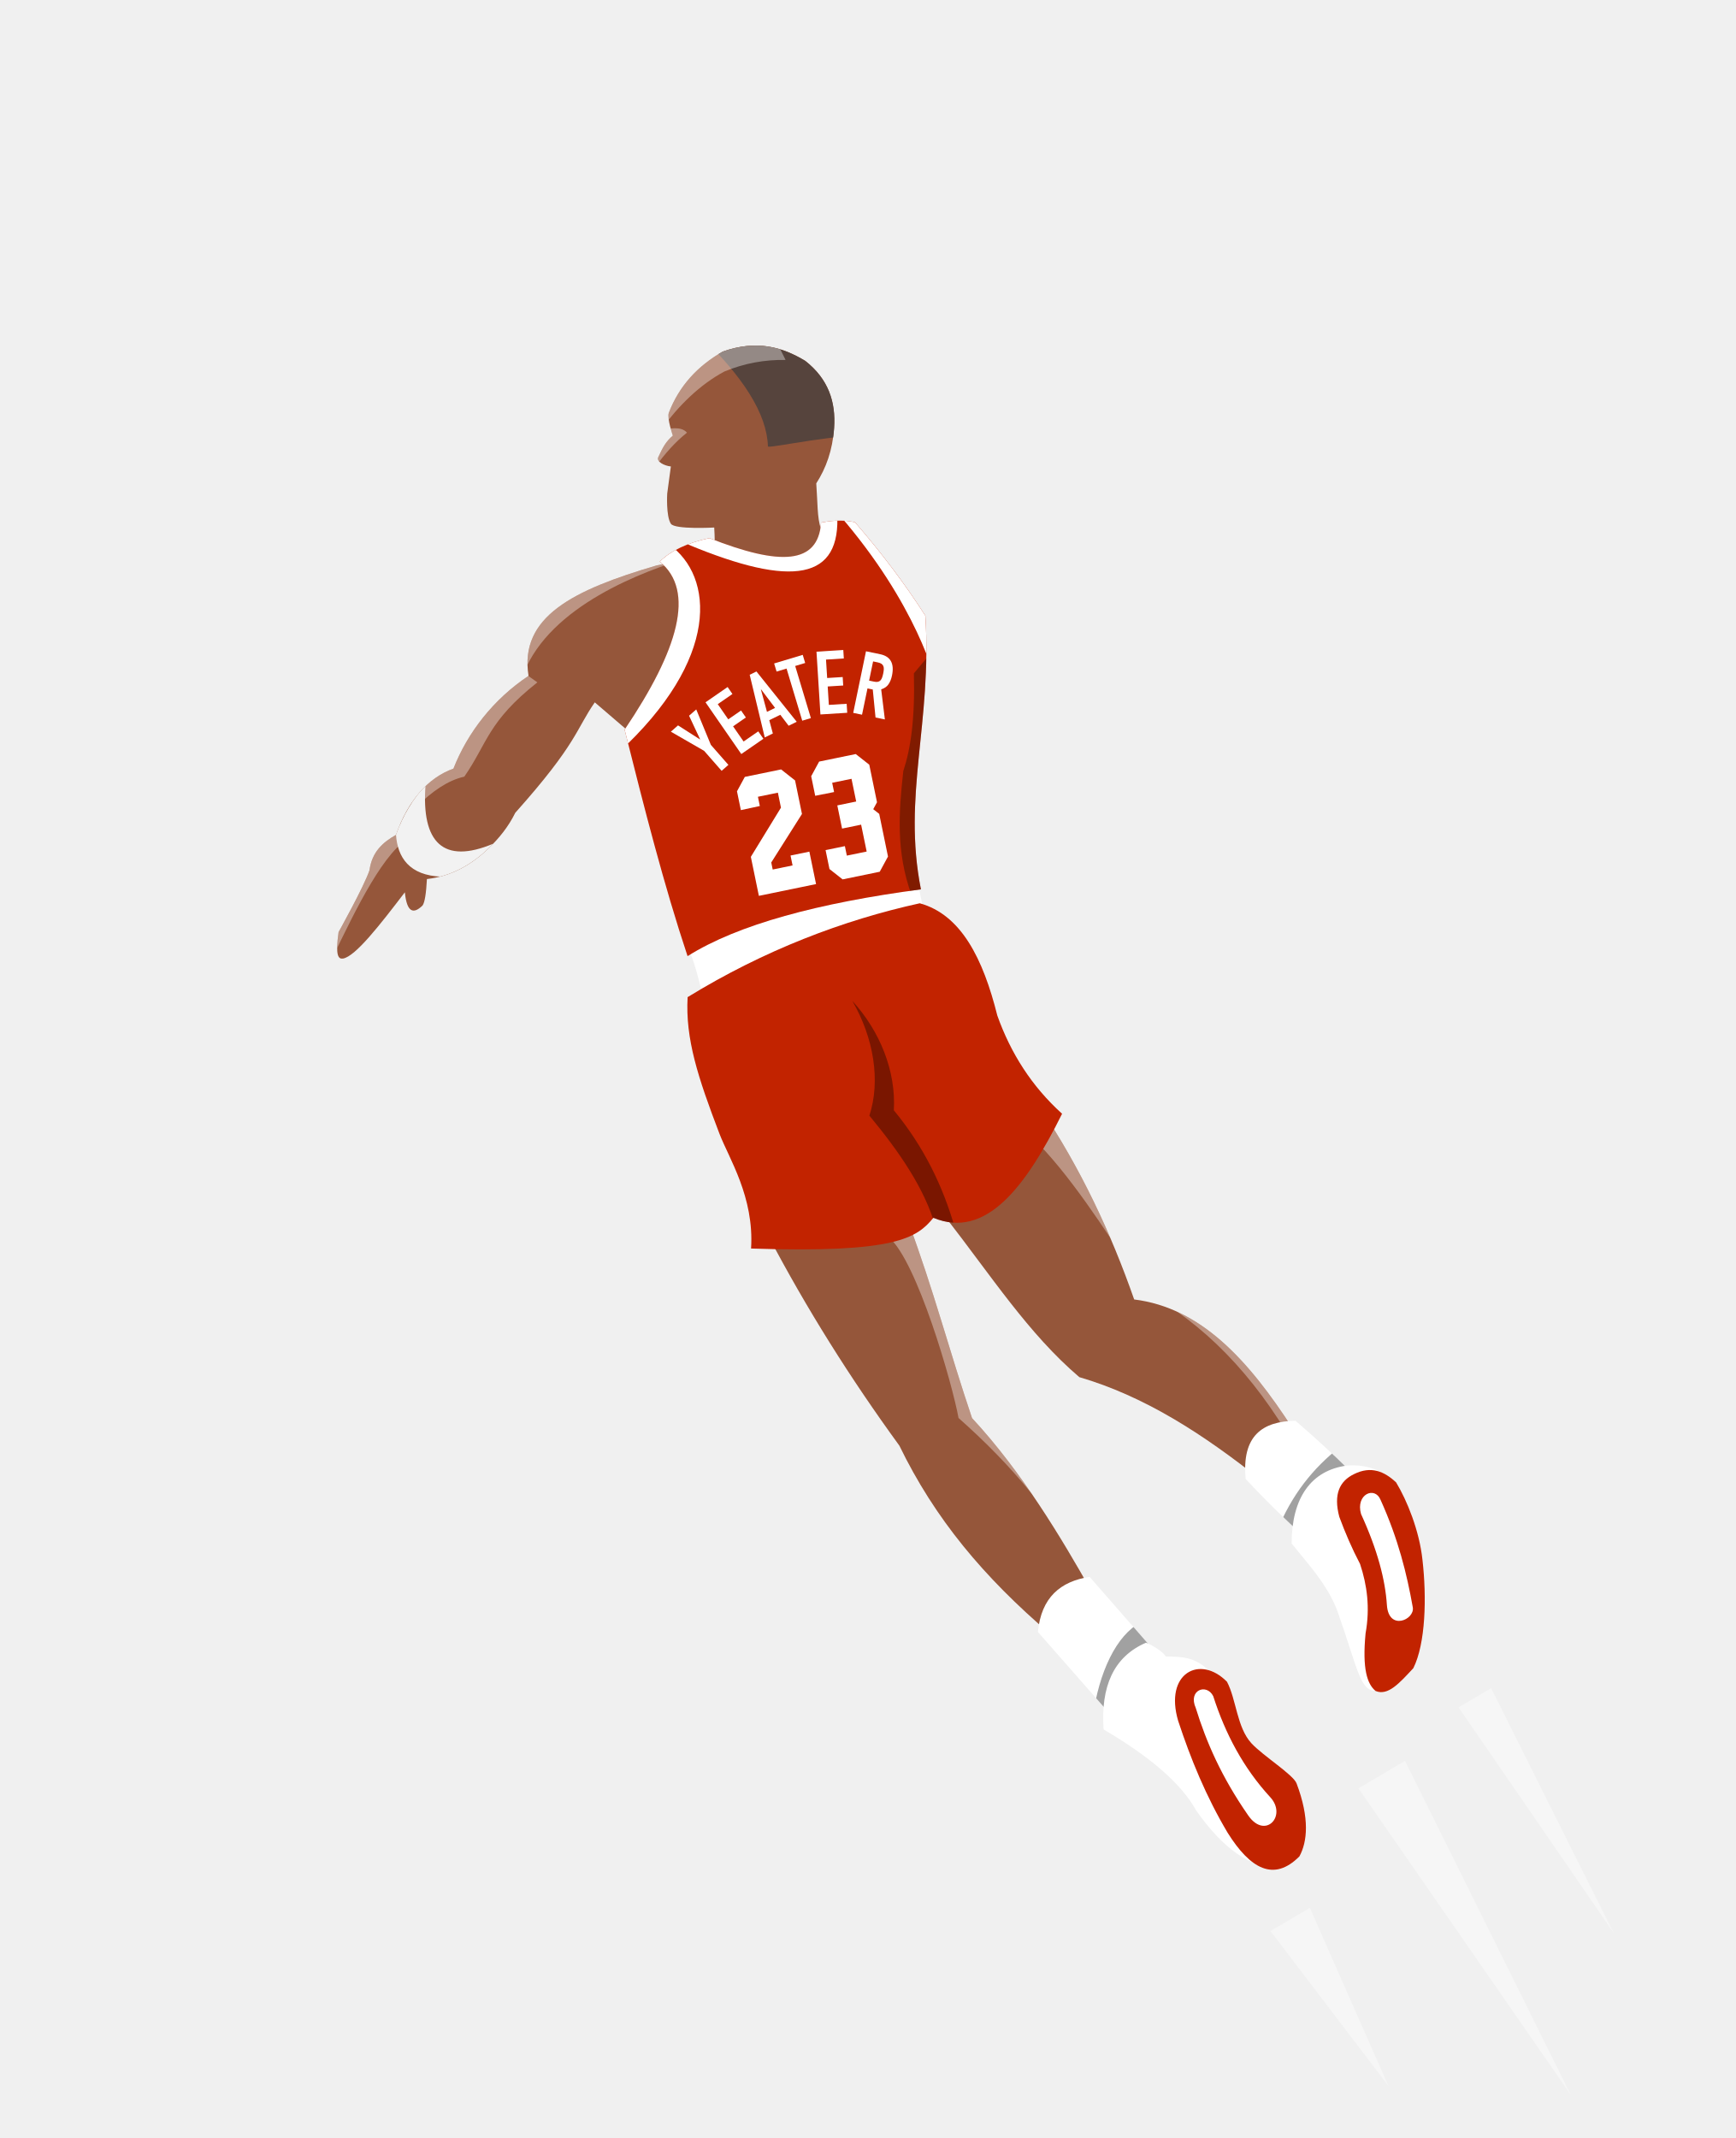
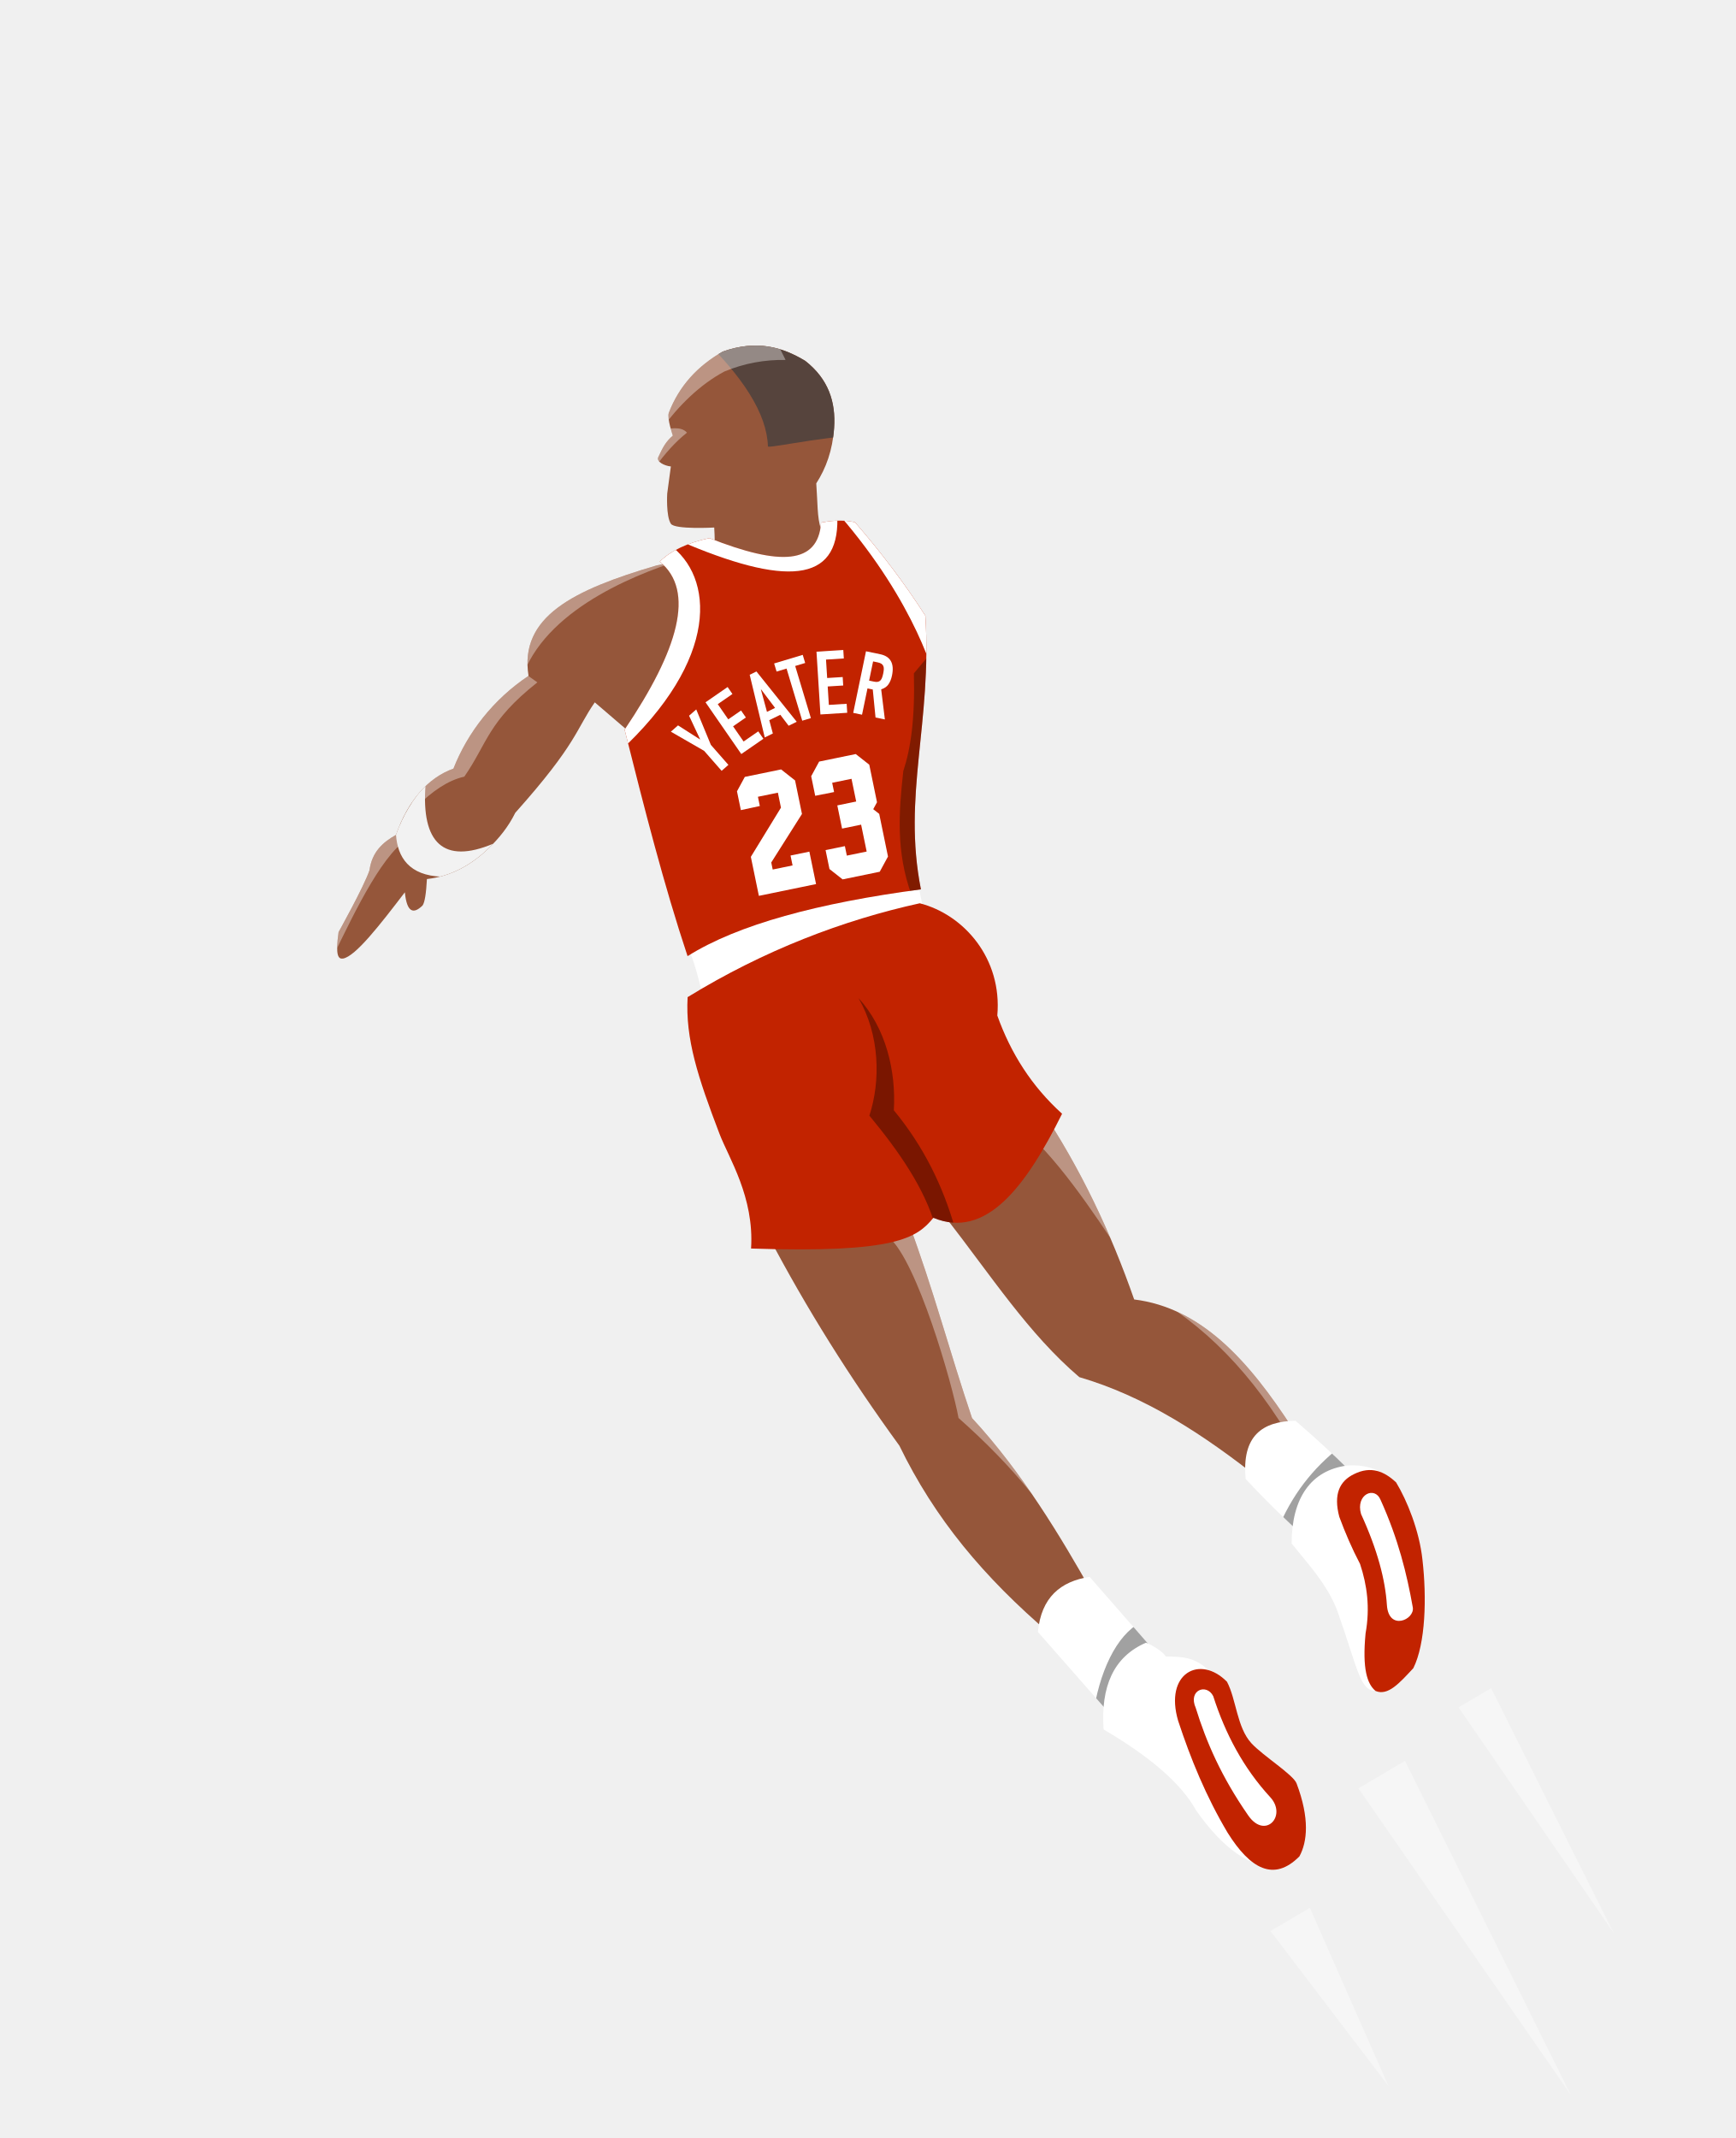
<svg xmlns="http://www.w3.org/2000/svg" width="100%" height="100%" viewBox="0 0 393 484" version="1.1" xml:space="preserve" style="fill-rule:evenodd;clip-rule:evenodd;stroke-linejoin:round;stroke-miterlimit:2;">
  <rect id="yeater_bod" x="0" y="0" width="392.684" height="483.379" style="fill:none;" />
  <g id="midbod">
    <path d="M148.652,128c-18.902,5.557 -31.113,11.608 -29,25c-7.905,5.258 -13.784,12.79 -17,21c-5.828,2.071 -10.361,7.393 -13,15c-2.955,1.66 -5.435,3.82 -6,8c-1.266,3.74 -7,14 -7,14c-0.783,5.473 -0.02,6.137 1,6c2.836,-0.488 8.382,-7.656 14,-15c0.458,4.558 1.925,5.013 4,3c0.515,-0.685 0.829,-2.821 1,-6c5.401,-0.616 9.995,-3.119 14,-7c2.324,-2.244 4.416,-4.79 6,-8c14.017,-15.691 13.749,-18.9 18,-25l7,6l8,1l18,-26l-9,-14l-10,2Z" style="fill:#95563a;" />
    <clipPath id="_clip1">
      <path d="M148.652,128c-18.902,5.557 -31.113,11.608 -29,25c-7.905,5.258 -13.784,12.79 -17,21c-5.828,2.071 -10.361,7.393 -13,15c-2.955,1.66 -5.435,3.82 -6,8c-1.266,3.74 -7,14 -7,14c-0.783,5.473 -0.02,6.137 1,6c2.836,-0.488 8.382,-7.656 14,-15c0.458,4.558 1.925,5.013 4,3c0.515,-0.685 0.829,-2.821 1,-6c5.401,-0.616 9.995,-3.119 14,-7c2.324,-2.244 4.416,-4.79 6,-8c14.017,-15.691 13.749,-18.9 18,-25l7,6l8,1l18,-26l-9,-14l-10,2Z" />
    </clipPath>
    <g clip-path="url(#_clip1)">
      <path d="M75.03,217.316c5.821,-12.143 12.027,-24.846 18.2,-28.039l-4.015,-3.804l-13.682,11.914l-0.503,19.929Z" style="fill:#fff;fill-opacity:0.37;" />
      <path d="M156.669,126c-11.431,3.325 -32.05,11.222 -38.058,26.284l-6.959,-3.876l25.602,-22.408l19.415,0Z" style="fill:#fff;fill-opacity:0.37;" />
      <path d="M121.652,154.472c-11.253,8.918 -11.268,13.737 -16.536,21.345c-3.704,0.828 -7.265,3.294 -10.74,6.746l-6.319,-4.746l30.056,-25.852l3.539,2.507Z" style="fill:#fff;fill-opacity:0.37;" />
      <path d="M89.652,189c0.344,5.02 2.95,9.234 10.388,9.461c5.992,-1.734 9.007,-4.708 11.612,-7.461c-11.278,4.741 -16.283,-0.234 -15.322,-13.183c-2.828,3.067 -5.081,6.625 -6.678,11.183Z" style="fill:#f2f2f2;" />
    </g>
    <path d="M161.714,123.704c0.127,-0.529 0.108,-2.031 -0.024,-4.283c0,0 -8.935,0.498 -9.816,-0.857c-1.128,-1.737 -0.826,-6.825 -0.826,-6.825l0.826,-6.143c-1.453,-0.144 -3.333,-1.065 -2.847,-2.106c1.001,-2.144 1.645,-3.457 3.297,-4.881c0,0 -1.346,-3.805 -0.916,-5.161c2.327,-6.028 6.474,-10.591 12.227,-13.86c7.687,-2.724 13.484,-1.028 18.665,2.11c5.256,4.11 6.935,9.32 6.532,15.17c-0.344,5.094 -1.843,9.144 -4.041,12.561c0.304,3.965 0.194,7.998 1.051,10.221l-2.829,10.676l-21.299,-6.622Z" style="fill:#95563a;" />
    <clipPath id="_clip2">
      <path d="M161.714,123.704c0.127,-0.529 0.108,-2.031 -0.024,-4.283c0,0 -8.935,0.498 -9.816,-0.857c-1.128,-1.737 -0.826,-6.825 -0.826,-6.825l0.826,-6.143c-1.453,-0.144 -3.333,-1.065 -2.847,-2.106c1.001,-2.144 1.645,-3.457 3.297,-4.881c0,0 -1.346,-3.805 -0.916,-5.161c2.327,-6.028 6.474,-10.591 12.227,-13.86c7.687,-2.724 13.484,-1.028 18.665,2.11c5.256,4.11 6.935,9.32 6.532,15.17c-0.344,5.094 -1.843,9.144 -4.041,12.561c0.304,3.965 0.194,7.998 1.051,10.221l-2.829,10.676l-21.299,-6.622Z" />
    </clipPath>
    <g clip-path="url(#_clip2)">
      <path d="M157.702,75.204c10.593,9.988 15.932,18.539 16.147,25.859c0.018,0.597 18.173,-3.468 23.109,-2.097l5.555,-9.519l-27.24,-20.024l-17.571,5.781Z" style="fill:#56443d;" />
      <path id="_-Curve-" d="M148.1,106.042c2.432,-3.38 4.905,-6.127 7.427,-8.094c-1.381,-1.596 -4.097,-0.863 -5.912,-0.642c4.106,-5.608 8.876,-10.254 14.365,-13.2c4.528,-1.88 9.154,-2.701 13.865,-2.622l-4.298,-8.632l-14.678,7.313l-14.877,17.681l4.957,2.832l-0.849,5.364Z" style="fill:#fff;fill-opacity:0.37;" />
    </g>
    <path d="M155.001,214.465c1.549,-0.952 4.171,11.527 4.171,11.527l50.145,-18.736l-1.382,-6.67l-20.696,3.067c0,0 -33.787,11.765 -32.238,10.812Z" style="fill:#fff;" />
    <path d="M149.355,127.135c2.551,-2.499 6.31,-4.265 11.249,-5.315c16.016,6.32 24.606,5.974 25.283,-3.514c3.128,-0.627 5.579,-0.544 7.668,-0.082c6.053,6.967 11.362,14.022 15.934,21.162c1.54,24.355 -5.21,40.644 -1.006,61.946c-23.141,3.089 -41.365,7.912 -52.828,15.118c-5.369,-16.123 -9.771,-33.439 -14.252,-51.278c12.201,-18.092 16.051,-31.451 7.952,-38.037Z" style="fill:#c22300;" />
    <clipPath id="_clip3">
      <path d="M149.355,127.135c2.551,-2.499 6.31,-4.265 11.249,-5.315c16.016,6.32 24.606,5.974 25.283,-3.514c3.128,-0.627 5.579,-0.544 7.668,-0.082c6.053,6.967 11.362,14.022 15.934,21.162c1.54,24.355 -5.21,40.644 -1.006,61.946c-23.141,3.089 -41.365,7.912 -52.828,15.118c-5.369,-16.123 -9.771,-33.439 -14.252,-51.278c12.201,-18.092 16.051,-31.451 7.952,-38.037Z" />
    </clipPath>
    <g clip-path="url(#_clip3)">
      <path d="M139.887,170.485c23.238,-21.315 21.764,-40.018 11.565,-47.246l-5.518,0.749l-10.671,42.002l4.624,4.495Z" style="fill:#fff;" />
      <path d="M186.5,112.663c19.306,20.69 24.759,38.89 25.497,42.389l12.475,-14.882l-31.815,-29.424l-6.157,1.917Z" style="fill:#fff;" />
      <path d="M155.714,123.239c23.714,9.866 34.806,8.09 33.798,-7.243l-1.305,-6.142l-36.316,8.003l3.823,5.382Z" style="fill:#fff;" />
      <g>
        <path d="M159.399,169.972l-7.525,-4.334l1.624,-1.424l4.965,3.174l0.03,-0.026l-2.498,-5.337l1.624,-1.424l3.314,8.026l3.969,4.526l-1.534,1.345l-3.969,-4.526Z" style="fill:#fff;fill-rule:nonzero;" />
        <path d="M159.721,158.987l5.002,-3.458l1.091,1.58l-3.323,2.297l2.377,3.439l2.896,-2.002l1.092,1.579l-2.896,2.002l2.378,3.438l3.323,-2.297l1.16,1.678l-5.001,3.457l-8.099,-11.713Z" style="fill:#fff;fill-rule:nonzero;" />
        <path d="M172.297,156.059l-0.036,0.018l1.372,5.074l1.832,-0.898l-3.168,-4.194Zm-2.576,-3.303l1.526,-0.748l9.121,11.388l-1.831,0.898l-1.886,-2.484l-2.496,1.223l0.808,3.012l-1.832,0.898l-3.41,-14.187Z" style="fill:#fff;fill-rule:nonzero;" />
        <path d="M178.067,151.352l-2.26,0.68l-0.553,-1.838l6.474,-1.948l0.553,1.839l-2.26,0.68l3.549,11.797l-1.953,0.588l-3.55,-11.798Z" style="fill:#fff;fill-rule:nonzero;" />
        <path d="M184.842,147.527l6.068,-0.38l0.12,1.916l-4.032,0.253l0.262,4.171l3.513,-0.22l0.12,1.916l-3.513,0.221l0.261,4.171l4.032,-0.252l0.128,2.036l-6.068,0.38l-0.891,-14.212Z" style="fill:#fff;fill-rule:nonzero;" />
        <path d="M196.755,154.078l1.136,0.236c0.352,0.073 0.643,0.082 0.872,0.028c0.229,-0.055 0.418,-0.162 0.567,-0.322c0.149,-0.16 0.271,-0.369 0.366,-0.629c0.094,-0.259 0.178,-0.565 0.251,-0.918c0.073,-0.352 0.118,-0.666 0.134,-0.942c0.017,-0.276 -0.017,-0.521 -0.102,-0.736c-0.085,-0.215 -0.229,-0.392 -0.432,-0.529c-0.203,-0.137 -0.487,-0.244 -0.853,-0.32l-1.038,-0.215l-0.901,4.347Zm-0.706,-6.641l3.212,0.666c2.35,0.487 3.242,2.095 2.676,4.824c-0.168,0.809 -0.44,1.478 -0.815,2.006c-0.375,0.528 -0.919,0.902 -1.632,1.122l0.834,6.811l-2.115,-0.438l-0.625,-6.339l-1.195,-0.248l-1.235,5.953l-1.997,-0.414l2.892,-13.943Z" style="fill:#fff;fill-rule:nonzero;" />
      </g>
      <g>
        <path d="M167.721,183.395l-0.877,-4.259l1.774,-3.263l8.21,-1.691l3.164,2.49l1.563,7.591l-6.954,10.988l0.328,1.592l4.498,-0.927l-0.462,-2.244l4.266,-0.879l1.513,7.343l-12.944,2.666l-1.819,-8.831l6.819,-11.135l-0.698,-3.393l-4.518,0.93l0.431,2.093l-4.294,0.929Z" style="fill:#fff;" />
        <path d="M184.554,180.152l-0.912,-4.428l1.802,-3.317l8.285,-1.706l3.063,2.411l1.751,8.501l-0.853,1.571l1.353,1.065l1.988,9.655l-1.87,3.441l-8.402,1.731l-2.977,-2.343l-0.883,-4.285l4.371,-0.9l0.443,2.147l4.489,-0.924l-1.254,-6.085l-4.313,0.888l-1.08,-5.246l4.275,-0.881l-1.059,-5.141l-4.377,0.901l0.431,2.094l-4.271,0.851Z" style="fill:#fff;" />
      </g>
      <path d="M211.929,146.416l-5.039,6.014c0.276,10.383 -0.741,17.138 -2.393,22.112c-0.995,9.073 -1.738,18.192 1.879,28.112l5.471,-0.653l4.407,-54.062" style="fill:#110f00;fill-opacity:0.37;" />
    </g>
  </g>
  <g id="lowbod">
    <path d="M285.928,335.416c-13.823,-11.032 -26.998,-19.39 -41.581,-23.659c-11.53,-9.827 -19.82,-22.769 -30.638,-36.661l21.634,-24.533c9.374,14.035 16.138,28.516 21.42,43.607c15.052,1.883 25.809,13.575 36.028,29.436l-6.863,11.81Z" style="fill:#95563a;" />
    <clipPath id="_clip4">
      <path d="M285.928,335.416c-13.823,-11.032 -26.998,-19.39 -41.581,-23.659c-11.53,-9.827 -19.82,-22.769 -30.638,-36.661l21.634,-24.533c9.374,14.035 16.138,28.516 21.42,43.607c15.052,1.883 25.809,13.575 36.028,29.436l-6.863,11.81Z" />
    </clipPath>
    <g clip-path="url(#_clip4)">
      <path d="M258.867,292.216c13.697,7.342 24.951,19.048 33.983,34.726l4.416,-4.371l-26.332,-32.357l-26.189,-39.848l-11.049,7.19c8.172,7.807 16.908,21.494 22.652,30.276l2.519,4.384Z" style="fill:#fff;fill-opacity:0.37;" />
    </g>
    <path d="M173.962,279.831c8.578,16.324 18.492,32.121 29.642,47.431c8.047,16.571 19.067,29.739 34.197,42.678l9.531,-9.299c-7.173,-12.72 -15.97,-27.412 -27.278,-39.618c-5.223,-15.472 -8.649,-28.878 -14.46,-44.501l-31.632,3.309Z" style="fill:#95563a;" />
    <clipPath id="_clip5">
      <path d="M173.962,279.831c8.578,16.324 18.492,32.121 29.642,47.431c8.047,16.571 19.067,29.739 34.197,42.678l9.531,-9.299c-7.173,-12.72 -15.97,-27.412 -27.278,-39.618c-5.223,-15.472 -8.649,-28.878 -14.46,-44.501l-31.632,3.309Z" />
    </clipPath>
    <g clip-path="url(#_clip5)">
      <path d="M217.001,321.001c11.66,10.353 22.131,22.139 29.688,37.945l4.311,-2.732l-21.772,-35.585l-20.63,-42.99l-7.38,2.446c6.444,5.469 14.396,33.298 15.783,40.916Z" style="fill:#fff;fill-opacity:0.37;" />
    </g>
-     <path d="M155.669,225.731c-0.536,9.426 2.325,18.147 7.211,30.934c2.097,5.49 7.902,14.307 7.15,25.976c32.851,1.095 37.536,-2.409 41.278,-6.954c11.891,4.935 20.908,-6.991 29.134,-23.556c-6.885,-6.218 -11.631,-13.715 -14.664,-22.236c-3.219,-12.866 -8.182,-22.82 -17.553,-25.412c-17.316,3.804 -35.243,10.617 -52.556,21.248Z" style="fill:#c22300;" />
+     <path d="M155.669,225.731c-0.536,9.426 2.325,18.147 7.211,30.934c2.097,5.49 7.902,14.307 7.15,25.976c32.851,1.095 37.536,-2.409 41.278,-6.954c11.891,4.935 20.908,-6.991 29.134,-23.556c-6.885,-6.218 -11.631,-13.715 -14.664,-22.236c1.135,-12.871 -7.504,-22.821 -17.553,-25.412c-17.316,3.804 -35.243,10.617 -52.556,21.248Z" style="fill:#c22300;" />
    <clipPath id="_clip6">
-       <path d="M155.669,225.731c-0.536,9.426 2.325,18.147 7.211,30.934c2.097,5.49 7.902,14.307 7.15,25.976c32.851,1.095 37.536,-2.409 41.278,-6.954c11.891,4.935 20.908,-6.991 29.134,-23.556c-6.885,-6.218 -11.631,-13.715 -14.664,-22.236c-3.219,-12.866 -8.182,-22.82 -17.553,-25.412c-17.316,3.804 -35.243,10.617 -52.556,21.248Z" />
+       <path d="M155.669,225.731c-0.536,9.426 2.325,18.147 7.211,30.934c2.097,5.49 7.902,14.307 7.15,25.976c32.851,1.095 37.536,-2.409 41.278,-6.954c11.891,4.935 20.908,-6.991 29.134,-23.556c-6.885,-6.218 -11.631,-13.715 -14.664,-22.236c1.135,-12.871 -7.504,-22.821 -17.553,-25.412c-17.316,3.804 -35.243,10.617 -52.556,21.248Z" />
    </clipPath>
    <g clip-path="url(#_clip6)">
-       <path d="M211.766,277.603c-2.483,-8.604 -8.19,-16.878 -14.95,-25.045c2.574,-7.878 0.992,-17.596 -3.857,-25.969c6.233,6.805 9.916,15.898 9.394,24.754c6.838,8.304 11.095,17.181 13.788,26.513l-4.375,-0.253Z" style="fill-opacity:0.37;" />
+       <path d="M211.766,277.603c-2.483,-8.604 -8.19,-16.878 -14.95,-25.045c2.574,-7.878 2.376,-18.257 -2.473,-26.63c6.233,6.805 8.532,16.559 8.01,25.415c6.838,8.304 11.095,17.181 13.788,26.513l-4.375,-0.253Z" style="fill-opacity:0.37;" />
    </g>
    <path d="M234.965,369.434l16.214,18.456l10.037,-14.285l-14.538,-16.636c-6.589,1.016 -10.951,4.636 -11.713,12.465Z" style="fill:#fff;" />
    <clipPath id="_clip7">
      <path d="M234.965,369.434l16.214,18.456l10.037,-14.285l-14.538,-16.636c-6.589,1.016 -10.951,4.636 -11.713,12.465Z" />
    </clipPath>
    <g clip-path="url(#_clip7)">
      <path d="M247.396,388.716c1.377,-10.123 5.309,-18.536 10.849,-21.441l7.838,5.767l-13.382,24.225l-5.305,-8.551Z" style="fill-opacity:0.37;" />
    </g>
    <g>
      <path d="M249.838,391.509c10.566,6.192 17.62,12.296 20.929,18.303c6.277,8.94 12.225,12.766 17.933,12.851l-14.964,-44.424c-2.974,-2.837 -5.413,-3.257 -9.788,-3.227c-0.677,-1.121 -3.109,-2.613 -4.506,-3.138c-7.387,3.185 -10.271,9.984 -9.604,19.635Z" style="fill:#fff;" />
      <path d="M277.775,380.719c-6.16,-6.255 -14.239,-1.918 -11.054,8.847c2.836,8.619 6.31,17.109 11.187,25.312c5.101,8.162 10.458,11.218 16.26,5.369c1.801,-3.305 2.35,-8.597 -0.633,-16.498c-0.676,-1.944 -7.632,-6.283 -10.23,-9.109c-3.304,-3.595 -3.416,-9.928 -5.53,-13.921Z" style="fill:#c22300;" />
      <clipPath id="_clip8">
        <path d="M277.775,380.719c-6.16,-6.255 -14.239,-1.918 -11.054,8.847c2.836,8.619 6.31,17.109 11.187,25.312c5.101,8.162 10.458,11.218 16.26,5.369c1.801,-3.305 2.35,-8.597 -0.633,-16.498c-0.676,-1.944 -7.632,-6.283 -10.23,-9.109c-3.304,-3.595 -3.416,-9.928 -5.53,-13.921Z" />
      </clipPath>
      <g clip-path="url(#_clip8)">
        <path d="M274.663,383.986c-1.466,-2.971 -5.78,-1.437 -3.957,2.666c2.347,7.609 5.779,15.555 11.877,24.33c3.853,5.543 8.856,0.076 4.984,-4.135c-6.055,-6.584 -10.167,-14.316 -12.904,-22.861Z" style="fill:#fff;" />
      </g>
    </g>
    <path d="M293.282,321.63c-7.426,0.122 -12.204,3.327 -11.278,13.176c5.392,5.79 9.587,9.715 13.681,13.482l9.952,-15.292c-3.965,-3.917 -8.093,-7.698 -12.355,-11.366Z" style="fill:#fff;" />
    <clipPath id="_clip9">
      <path d="M293.282,321.63c-7.426,0.122 -12.204,3.327 -11.278,13.176c5.392,5.79 9.587,9.715 13.681,13.482l9.952,-15.292c-3.965,-3.917 -8.093,-7.698 -12.355,-11.366Z" />
    </clipPath>
    <g clip-path="url(#_clip9)">
      <path d="M289.062,346.714c3.344,-8.395 8.292,-14.423 14.185,-19.054l6.299,6.218l-16.168,19.707l-4.316,-6.871Z" style="fill-opacity:0.37;" />
    </g>
    <g>
      <path d="M292.405,349.403c0.022,-10.326 4.423,-16.577 12.572,-17.635c2.535,-0.2 4.786,0.221 6.843,1.068l1.522,21.876l-1.897,28.001c-3.491,0.264 -4.096,-4.97 -8.546,-17.648c-2.216,-6.312 -7.212,-11.483 -10.494,-15.662Z" style="fill:#fff;" />
      <path d="M306.531,333.709c-3.249,1.574 -4.695,4.537 -3.332,9.664c1.324,3.59 2.852,7.153 4.699,10.674c1.589,4.771 2.295,9.892 1.252,15.708c-0.78,8.073 0.365,11.477 2.266,13.05c2.802,1.15 5.336,-1.713 8.545,-5.167c2.787,-5.582 3.045,-16.047 2.064,-24.547c-0.709,-6.614 -3.514,-13.462 -5.966,-17.507c-2.689,-2.515 -5.699,-3.783 -9.528,-1.875Z" style="fill:#c22300;" />
      <clipPath id="_clip10">
        <path d="M306.531,333.709c-3.249,1.574 -4.695,4.537 -3.332,9.664c1.324,3.59 2.852,7.153 4.699,10.674c1.589,4.771 2.295,9.892 1.252,15.708c-0.78,8.073 0.365,11.477 2.266,13.05c2.802,1.15 5.336,-1.713 8.545,-5.167c2.787,-5.582 3.045,-16.047 2.064,-24.547c-0.709,-6.614 -3.514,-13.462 -5.966,-17.507c-2.689,-2.515 -5.699,-3.783 -9.528,-1.875Z" />
      </clipPath>
      <g clip-path="url(#_clip10)">
        <path d="M312.551,339.557c-1.295,-3.221 -5.715,-1.272 -4.428,3.183c3.752,8.205 5.481,14.905 5.852,20.595c0.391,5.986 6.356,3.323 5.861,0.533c-1.346,-7.583 -3.278,-15.448 -7.285,-24.311Z" style="fill:#fff;" />
      </g>
    </g>
  </g>
  <path d="M355.62,474.268l-48.101,-69.422l10.563,-6.235l37.538,75.657Z" style="fill:#fff;fill-opacity:0.37;" />
  <path d="M314.349,472.259l-26.747,-35.109l8.934,-5.273l17.813,40.382Z" style="fill:#fff;fill-opacity:0.37;" />
  <path d="M365.336,437.621l-35.151,-51.111l7.387,-4.36l27.764,55.471Z" style="fill:#fff;fill-opacity:0.37;" />
</svg>
